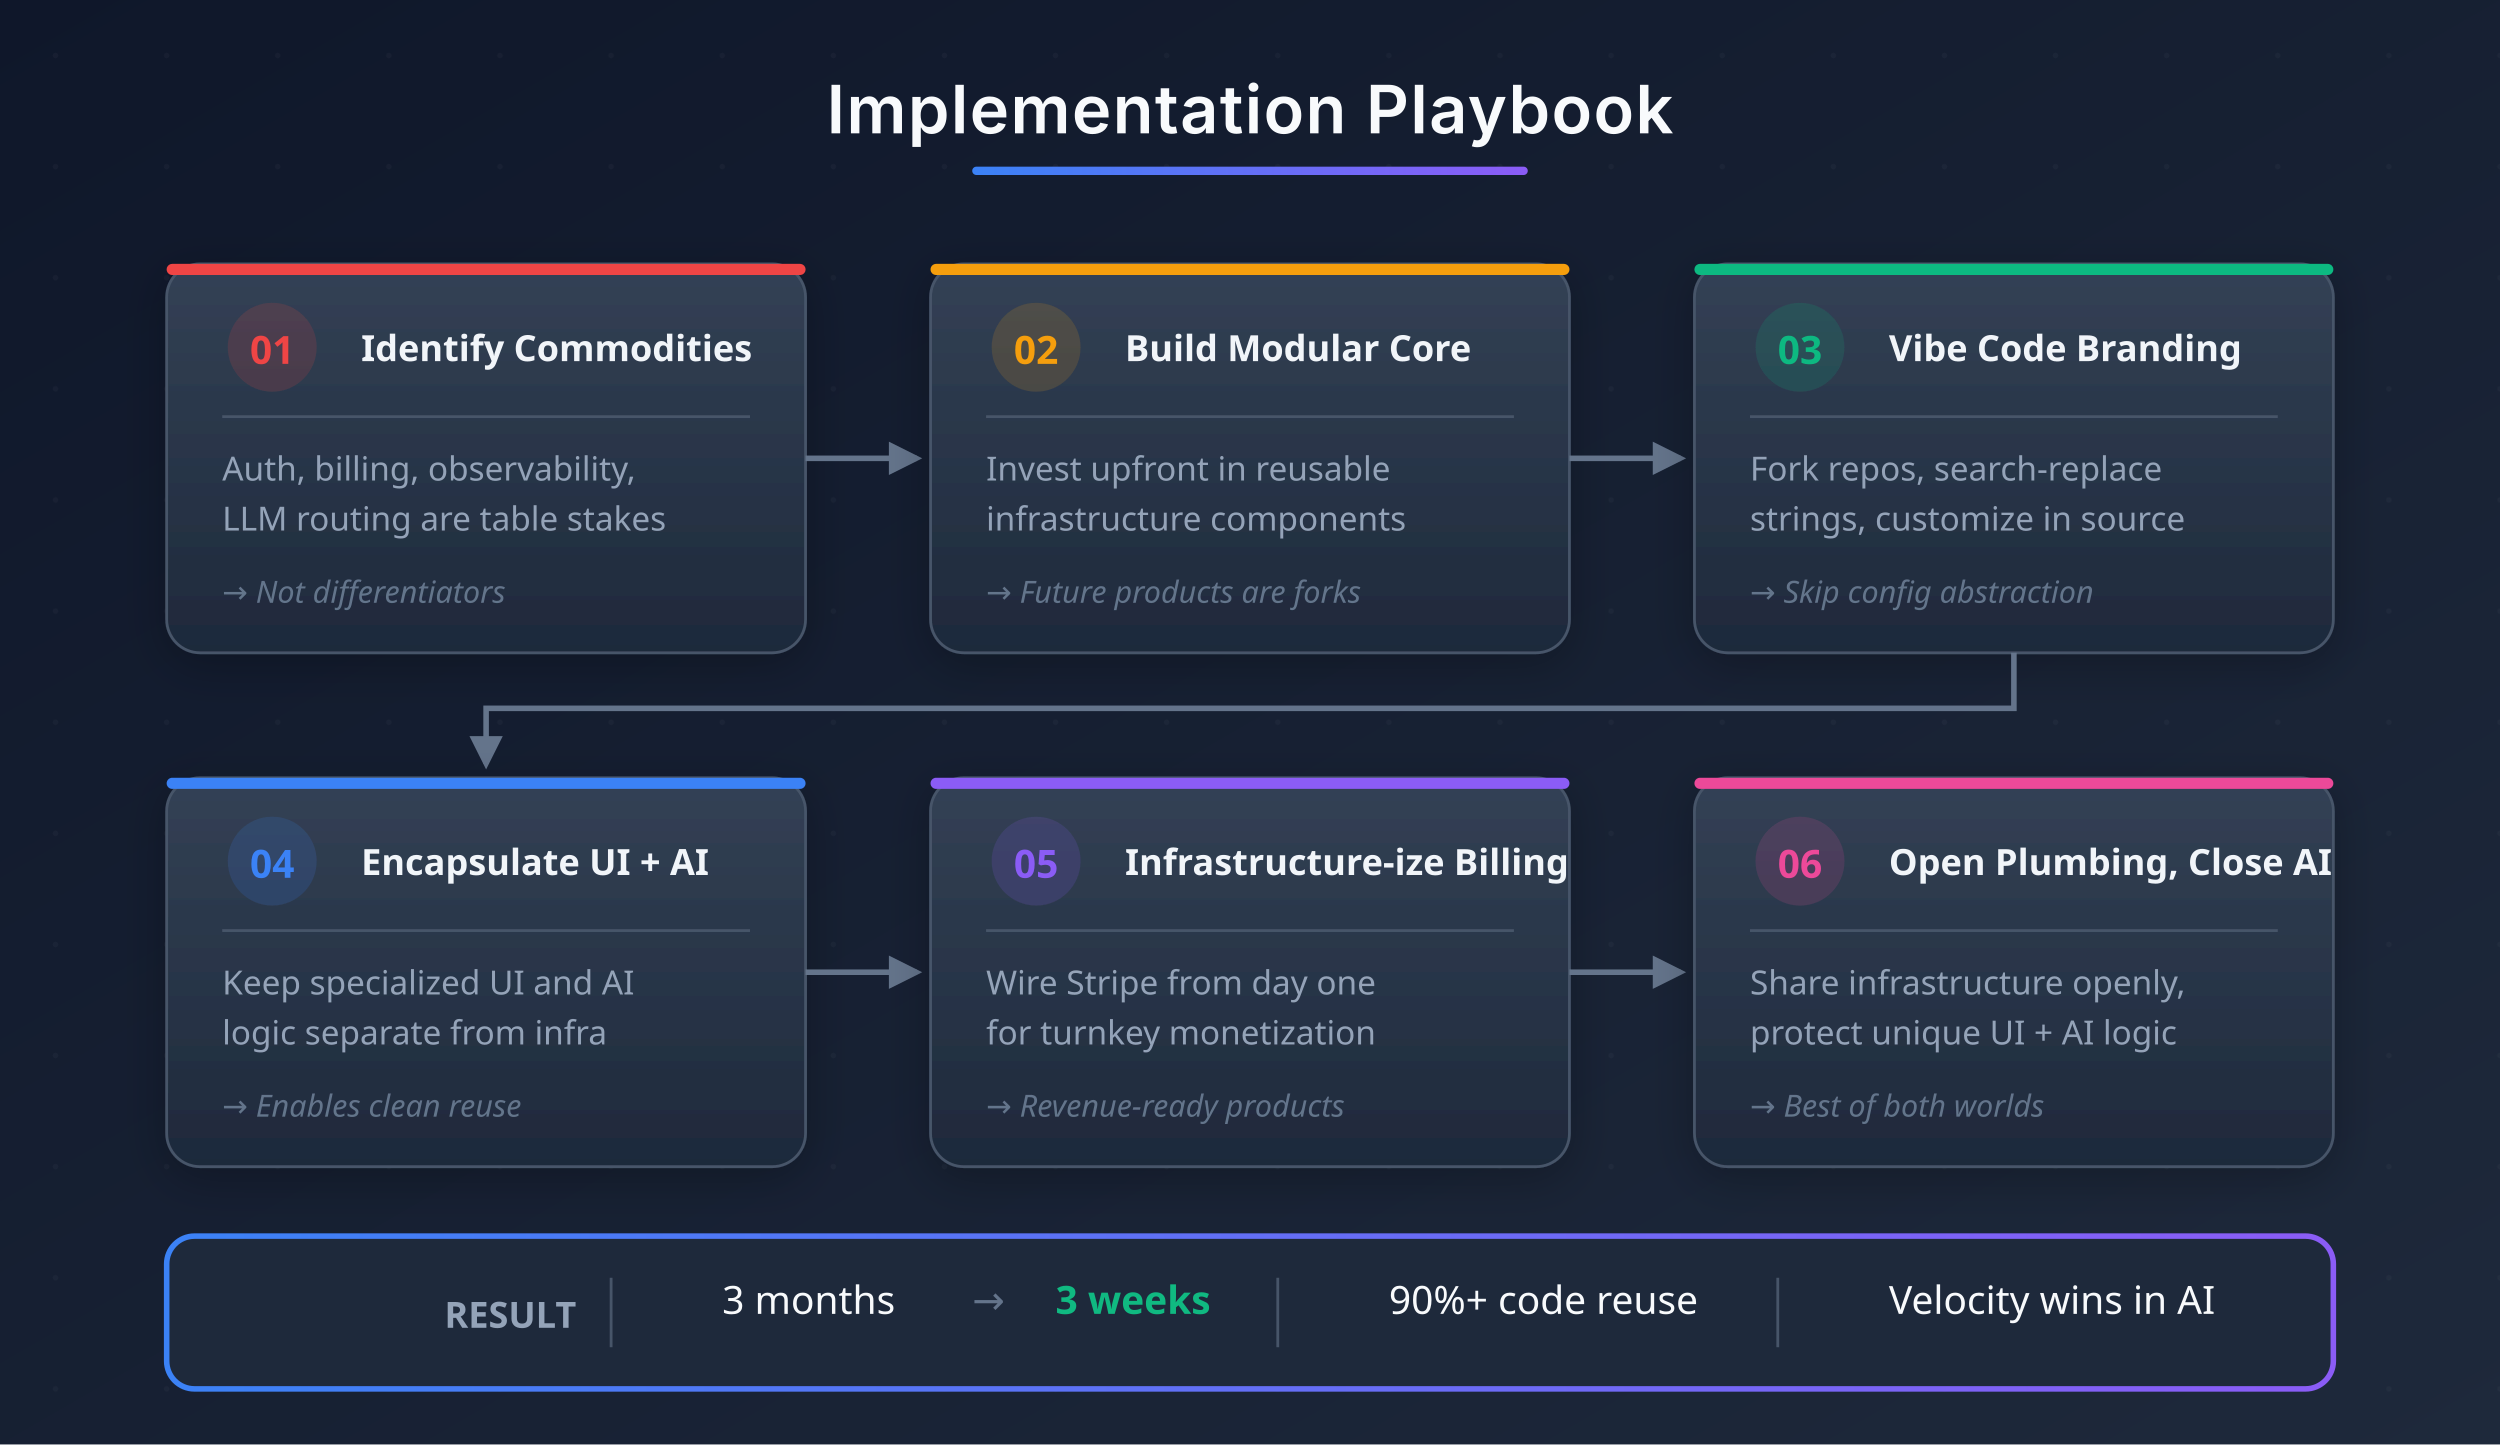
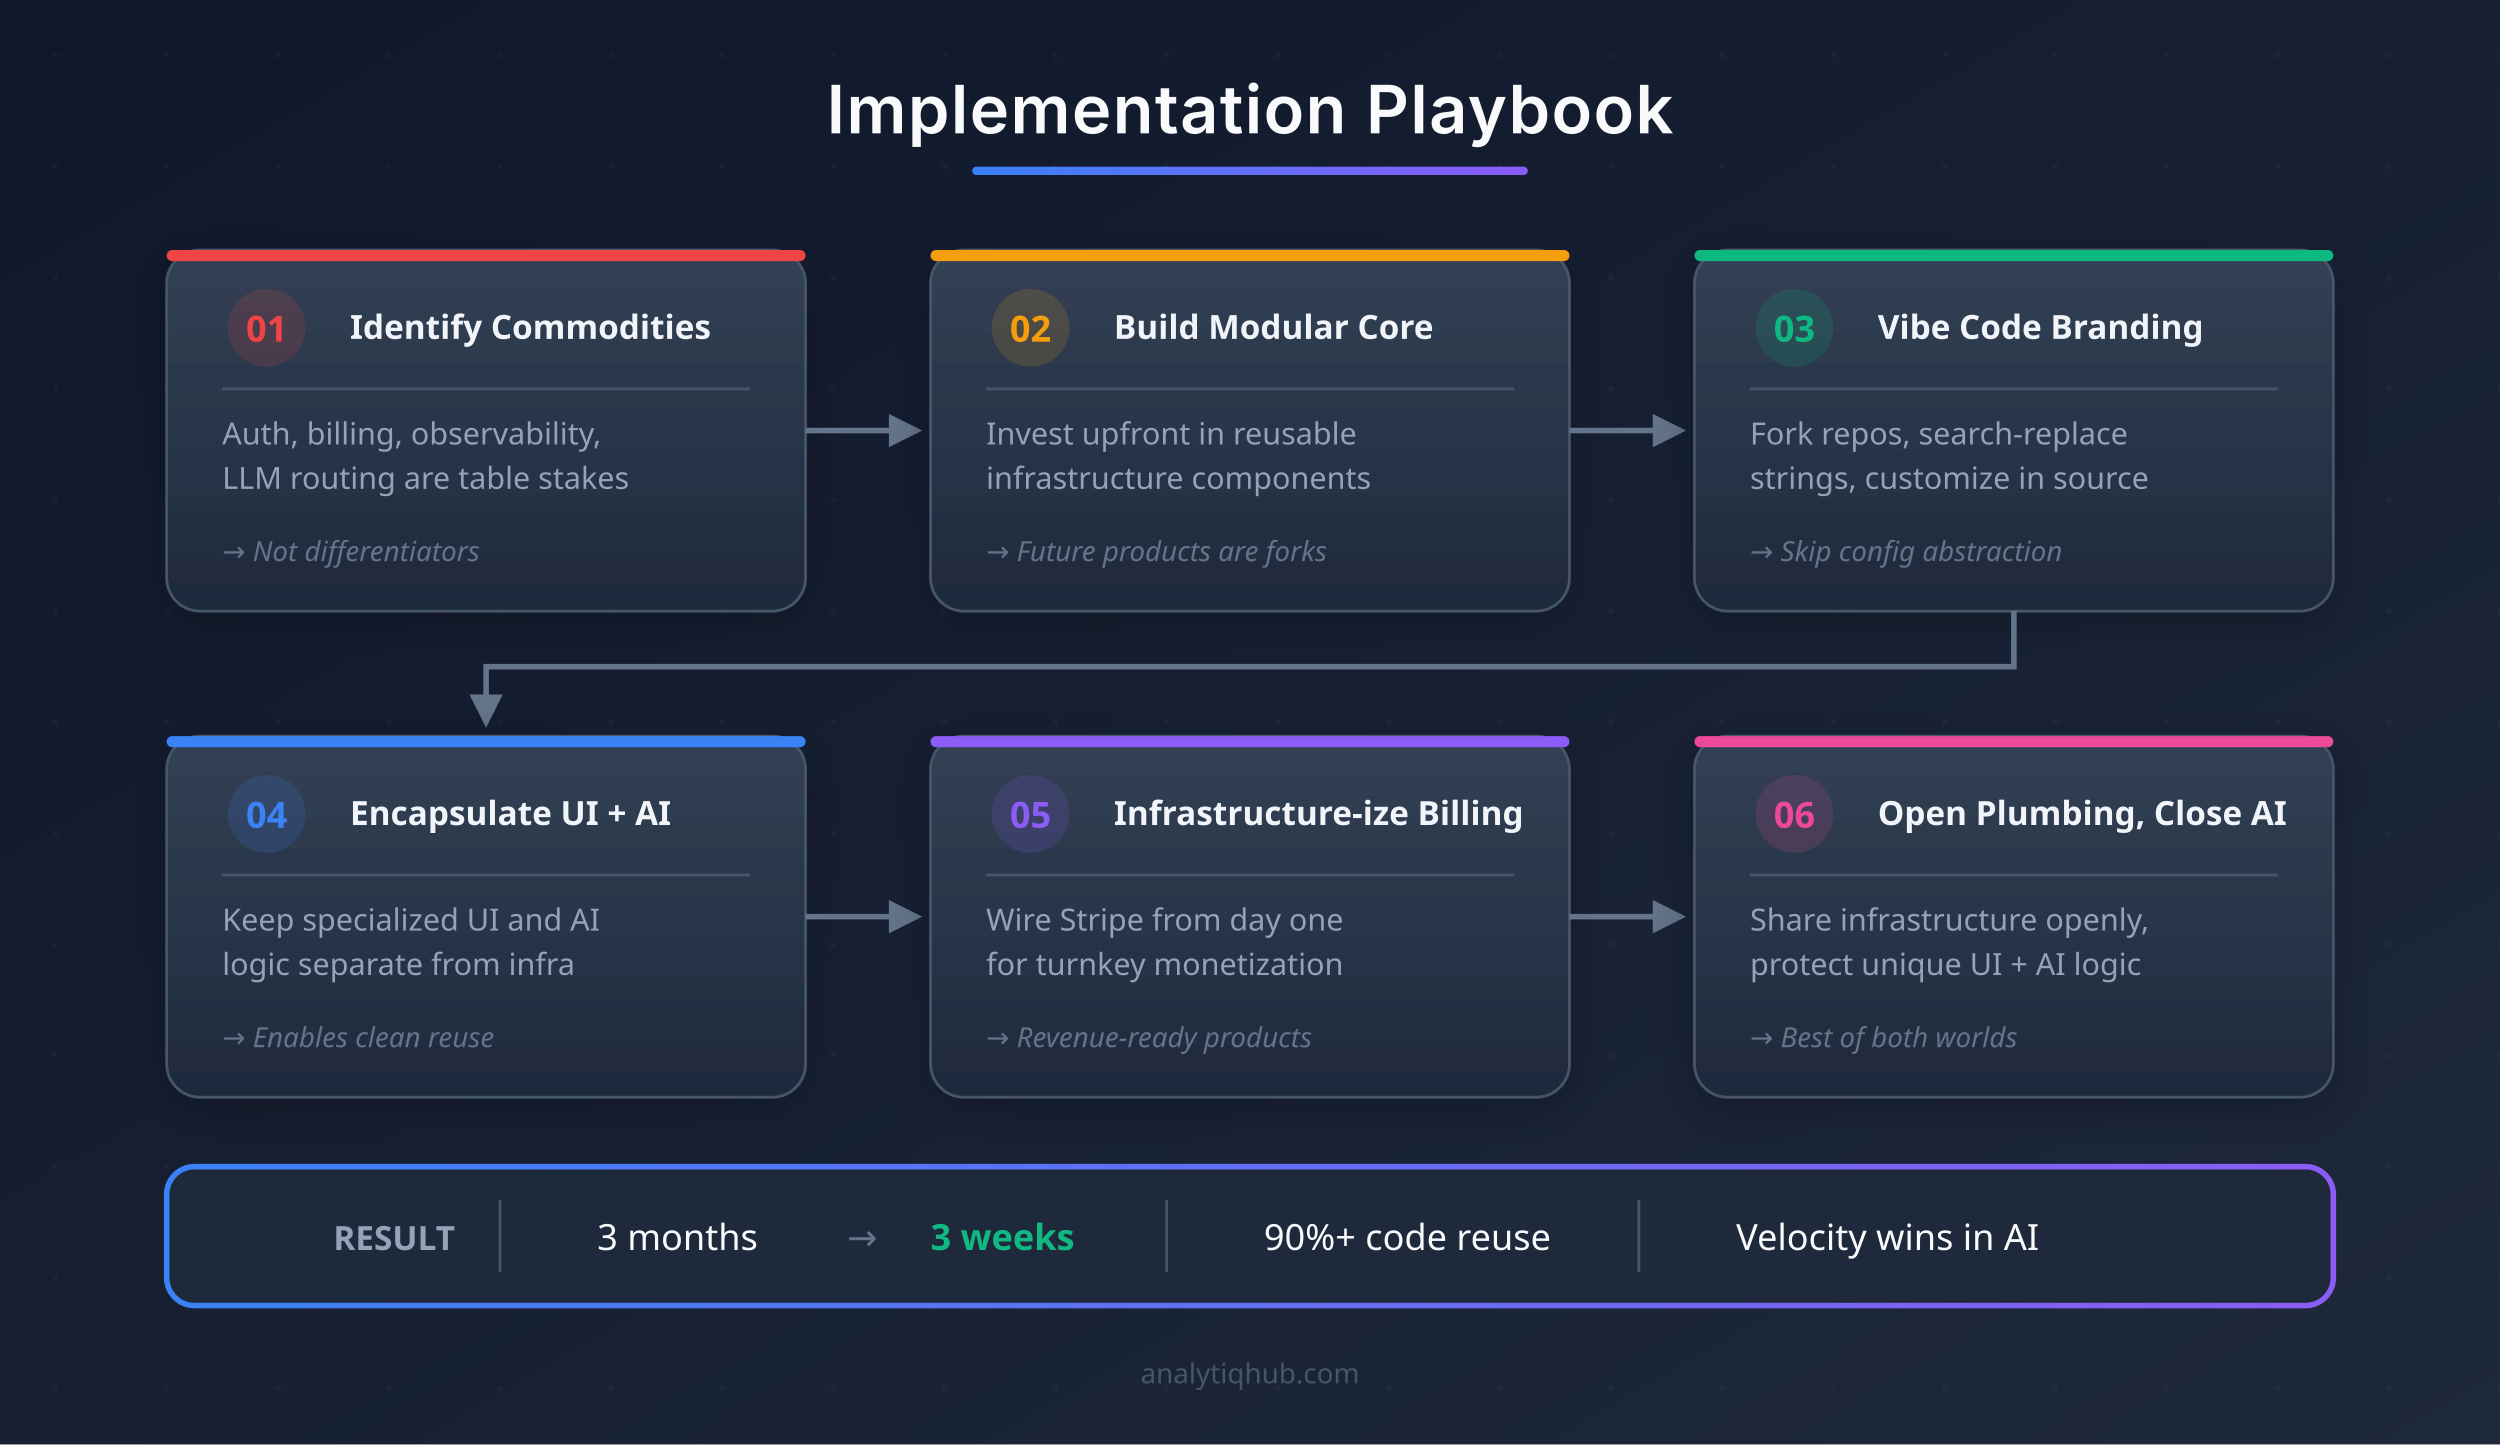
<svg xmlns="http://www.w3.org/2000/svg" viewBox="0 0 900 520">
  <defs>
    <linearGradient id="bgGrad" x1="0%" y1="0%" x2="100%" y2="100%">
      <stop offset="0%" style="stop-color:#0f172a" />
      <stop offset="100%" style="stop-color:#1e293b" />
    </linearGradient>
    <linearGradient id="cardGrad" x1="0%" y1="0%" x2="0%" y2="100%">
      <stop offset="0%" style="stop-color:#334155" />
      <stop offset="100%" style="stop-color:#1e293b" />
    </linearGradient>
    <linearGradient id="accentGrad" x1="0%" y1="0%" x2="100%" y2="0%">
      <stop offset="0%" style="stop-color:#3b82f6" />
      <stop offset="100%" style="stop-color:#8b5cf6" />
    </linearGradient>
    <filter id="cardShadow" x="-10%" y="-10%" width="120%" height="130%">
      <feDropShadow dx="0" dy="4" stdDeviation="8" flood-color="#000" flood-opacity="0.25" />
    </filter>
    <marker id="arrowHead" markerWidth="6" markerHeight="6" refX="5" refY="3" orient="auto" markerUnits="strokeWidth">
      <path d="M 0 0 L 6 3 L 0 6 Z" fill="#64748b" />
    </marker>
    <marker id="arrowHeadDown" markerWidth="6" markerHeight="6" refX="3" refY="5" orient="0" markerUnits="strokeWidth">
      <path d="M 0 0 L 3 6 L 6 0 Z" fill="#64748b" />
    </marker>
  </defs>
  <rect width="900" height="520" fill="url(#bgGrad)" />
  <pattern id="dots" x="0" y="0" width="40" height="40" patternUnits="userSpaceOnUse">
    <circle cx="20" cy="20" r="1" fill="rgba(255,255,255,0.03)" />
  </pattern>
  <rect width="900" height="520" fill="url(#dots)" />
  <text x="450" y="48" font-family="system-ui, -apple-system, BlinkMacSystemFont, 'Segoe UI', sans-serif" font-size="24" font-weight="600" fill="#f8fafc" text-anchor="middle" letter-spacing="0.5">Implementation Playbook</text>
  <rect x="350" y="60" width="200" height="3" rx="1.5" fill="url(#accentGrad)" />
-   <g transform="translate(60, 95)" filter="url(#cardShadow)">
-     <rect width="230" height="140" rx="12" fill="url(#cardGrad)" stroke="#475569" stroke-width="1" />
+   <g transform="translate(60, 90)" filter="url(#cardShadow)">
+     <rect width="230" height="130" rx="12" fill="url(#cardGrad)" stroke="#475569" stroke-width="1" />
    <rect width="230" height="4" rx="2" fill="#ef4444" />
-     <g transform="translate(20, 30)">
-       <circle cx="18" cy="0" r="16" fill="#ef4444" opacity="0.15" />
-       <text x="18" y="6" font-family="system-ui, sans-serif" font-size="14" font-weight="700" fill="#ef4444" text-anchor="middle">01</text>
-       <text x="50" y="5" font-family="system-ui, sans-serif" font-size="13" font-weight="600" fill="#f1f5f9">Identify Commodities</text>
+     <g transform="translate(20, 28)">
+       <circle cx="16" cy="0" r="14" fill="#ef4444" opacity="0.15" />
+       <text x="16" y="5" font-family="system-ui, sans-serif" font-size="13" font-weight="700" fill="#ef4444" text-anchor="middle">01</text>
+       <text x="46" y="4" font-family="system-ui, sans-serif" font-size="12" font-weight="600" fill="#f1f5f9">Identify Commodities</text>
    </g>
-     <line x1="20" y1="55" x2="210" y2="55" stroke="#475569" stroke-width="1" />
-     <text x="20" y="78" font-family="system-ui, sans-serif" font-size="12" fill="#94a3b8">Auth, billing, observability,</text>
-     <text x="20" y="96" font-family="system-ui, sans-serif" font-size="12" fill="#94a3b8">LLM routing are table stakes</text>
-     <text x="20" y="122" font-family="system-ui, sans-serif" font-size="11" fill="#64748b" font-style="italic">→ Not differentiators</text>
+     <line x1="20" y1="50" x2="210" y2="50" stroke="#475569" stroke-width="1" />
+     <text x="20" y="70" font-family="system-ui, sans-serif" font-size="11" fill="#94a3b8">Auth, billing, observability,</text>
+     <text x="20" y="86" font-family="system-ui, sans-serif" font-size="11" fill="#94a3b8">LLM routing are table stakes</text>
+     <text x="20" y="112" font-family="system-ui, sans-serif" font-size="10" fill="#64748b" font-style="italic">→ Not differentiators</text>
  </g>
-   <line x1="290" y1="165" x2="330" y2="165" stroke="#64748b" stroke-width="2" marker-end="url(#arrowHead)" />
-   <g transform="translate(335, 95)" filter="url(#cardShadow)">
-     <rect width="230" height="140" rx="12" fill="url(#cardGrad)" stroke="#475569" stroke-width="1" />
+   <line x1="290" y1="155" x2="330" y2="155" stroke="#64748b" stroke-width="2" marker-end="url(#arrowHead)" />
+   <g transform="translate(335, 90)" filter="url(#cardShadow)">
+     <rect width="230" height="130" rx="12" fill="url(#cardGrad)" stroke="#475569" stroke-width="1" />
    <rect width="230" height="4" rx="2" fill="#f59e0b" />
-     <g transform="translate(20, 30)">
-       <circle cx="18" cy="0" r="16" fill="#f59e0b" opacity="0.15" />
-       <text x="18" y="6" font-family="system-ui, sans-serif" font-size="14" font-weight="700" fill="#f59e0b" text-anchor="middle">02</text>
-       <text x="50" y="5" font-family="system-ui, sans-serif" font-size="13" font-weight="600" fill="#f1f5f9">Build Modular Core</text>
+     <g transform="translate(20, 28)">
+       <circle cx="16" cy="0" r="14" fill="#f59e0b" opacity="0.15" />
+       <text x="16" y="5" font-family="system-ui, sans-serif" font-size="13" font-weight="700" fill="#f59e0b" text-anchor="middle">02</text>
+       <text x="46" y="4" font-family="system-ui, sans-serif" font-size="12" font-weight="600" fill="#f1f5f9">Build Modular Core</text>
    </g>
-     <line x1="20" y1="55" x2="210" y2="55" stroke="#475569" stroke-width="1" />
-     <text x="20" y="78" font-family="system-ui, sans-serif" font-size="12" fill="#94a3b8">Invest upfront in reusable</text>
-     <text x="20" y="96" font-family="system-ui, sans-serif" font-size="12" fill="#94a3b8">infrastructure components</text>
-     <text x="20" y="122" font-family="system-ui, sans-serif" font-size="11" fill="#64748b" font-style="italic">→ Future products are forks</text>
+     <line x1="20" y1="50" x2="210" y2="50" stroke="#475569" stroke-width="1" />
+     <text x="20" y="70" font-family="system-ui, sans-serif" font-size="11" fill="#94a3b8">Invest upfront in reusable</text>
+     <text x="20" y="86" font-family="system-ui, sans-serif" font-size="11" fill="#94a3b8">infrastructure components</text>
+     <text x="20" y="112" font-family="system-ui, sans-serif" font-size="10" fill="#64748b" font-style="italic">→ Future products are forks</text>
  </g>
-   <line x1="565" y1="165" x2="605" y2="165" stroke="#64748b" stroke-width="2" marker-end="url(#arrowHead)" />
-   <g transform="translate(610, 95)" filter="url(#cardShadow)">
-     <rect width="230" height="140" rx="12" fill="url(#cardGrad)" stroke="#475569" stroke-width="1" />
+   <line x1="565" y1="155" x2="605" y2="155" stroke="#64748b" stroke-width="2" marker-end="url(#arrowHead)" />
+   <g transform="translate(610, 90)" filter="url(#cardShadow)">
+     <rect width="230" height="130" rx="12" fill="url(#cardGrad)" stroke="#475569" stroke-width="1" />
    <rect width="230" height="4" rx="2" fill="#10b981" />
-     <g transform="translate(20, 30)">
-       <circle cx="18" cy="0" r="16" fill="#10b981" opacity="0.15" />
-       <text x="18" y="6" font-family="system-ui, sans-serif" font-size="14" font-weight="700" fill="#10b981" text-anchor="middle">03</text>
-       <text x="50" y="5" font-family="system-ui, sans-serif" font-size="13" font-weight="600" fill="#f1f5f9">Vibe Code Branding</text>
+     <g transform="translate(20, 28)">
+       <circle cx="16" cy="0" r="14" fill="#10b981" opacity="0.15" />
+       <text x="16" y="5" font-family="system-ui, sans-serif" font-size="13" font-weight="700" fill="#10b981" text-anchor="middle">03</text>
+       <text x="46" y="4" font-family="system-ui, sans-serif" font-size="12" font-weight="600" fill="#f1f5f9">Vibe Code Branding</text>
    </g>
-     <line x1="20" y1="55" x2="210" y2="55" stroke="#475569" stroke-width="1" />
-     <text x="20" y="78" font-family="system-ui, sans-serif" font-size="12" fill="#94a3b8">Fork repos, search-replace</text>
-     <text x="20" y="96" font-family="system-ui, sans-serif" font-size="12" fill="#94a3b8">strings, customize in source</text>
-     <text x="20" y="122" font-family="system-ui, sans-serif" font-size="11" fill="#64748b" font-style="italic">→ Skip config abstraction</text>
+     <line x1="20" y1="50" x2="210" y2="50" stroke="#475569" stroke-width="1" />
+     <text x="20" y="70" font-family="system-ui, sans-serif" font-size="11" fill="#94a3b8">Fork repos, search-replace</text>
+     <text x="20" y="86" font-family="system-ui, sans-serif" font-size="11" fill="#94a3b8">strings, customize in source</text>
+     <text x="20" y="112" font-family="system-ui, sans-serif" font-size="10" fill="#64748b" font-style="italic">→ Skip config abstraction</text>
  </g>
-   <path d="M 725 235 L 725 255 L 175 255 L 175 275" stroke="#64748b" stroke-width="2" fill="none" marker-end="url(#arrowHeadDown)" />
-   <g transform="translate(60, 280)" filter="url(#cardShadow)">
-     <rect width="230" height="140" rx="12" fill="url(#cardGrad)" stroke="#475569" stroke-width="1" />
+   <path d="M 725 220 L 725 240 L 175 240 L 175 260" stroke="#64748b" stroke-width="2" fill="none" marker-end="url(#arrowHeadDown)" />
+   <g transform="translate(60, 265)" filter="url(#cardShadow)">
+     <rect width="230" height="130" rx="12" fill="url(#cardGrad)" stroke="#475569" stroke-width="1" />
    <rect width="230" height="4" rx="2" fill="#3b82f6" />
-     <g transform="translate(20, 30)">
-       <circle cx="18" cy="0" r="16" fill="#3b82f6" opacity="0.15" />
-       <text x="18" y="6" font-family="system-ui, sans-serif" font-size="14" font-weight="700" fill="#3b82f6" text-anchor="middle">04</text>
-       <text x="50" y="5" font-family="system-ui, sans-serif" font-size="13" font-weight="600" fill="#f1f5f9">Encapsulate UI + AI</text>
+     <g transform="translate(20, 28)">
+       <circle cx="16" cy="0" r="14" fill="#3b82f6" opacity="0.15" />
+       <text x="16" y="5" font-family="system-ui, sans-serif" font-size="13" font-weight="700" fill="#3b82f6" text-anchor="middle">04</text>
+       <text x="46" y="4" font-family="system-ui, sans-serif" font-size="12" font-weight="600" fill="#f1f5f9">Encapsulate UI + AI</text>
    </g>
-     <line x1="20" y1="55" x2="210" y2="55" stroke="#475569" stroke-width="1" />
-     <text x="20" y="78" font-family="system-ui, sans-serif" font-size="12" fill="#94a3b8">Keep specialized UI and AI</text>
-     <text x="20" y="96" font-family="system-ui, sans-serif" font-size="12" fill="#94a3b8">logic separate from infra</text>
-     <text x="20" y="122" font-family="system-ui, sans-serif" font-size="11" fill="#64748b" font-style="italic">→ Enables clean reuse</text>
+     <line x1="20" y1="50" x2="210" y2="50" stroke="#475569" stroke-width="1" />
+     <text x="20" y="70" font-family="system-ui, sans-serif" font-size="11" fill="#94a3b8">Keep specialized UI and AI</text>
+     <text x="20" y="86" font-family="system-ui, sans-serif" font-size="11" fill="#94a3b8">logic separate from infra</text>
+     <text x="20" y="112" font-family="system-ui, sans-serif" font-size="10" fill="#64748b" font-style="italic">→ Enables clean reuse</text>
  </g>
-   <line x1="290" y1="350" x2="330" y2="350" stroke="#64748b" stroke-width="2" marker-end="url(#arrowHead)" />
-   <g transform="translate(335, 280)" filter="url(#cardShadow)">
-     <rect width="230" height="140" rx="12" fill="url(#cardGrad)" stroke="#475569" stroke-width="1" />
+   <line x1="290" y1="330" x2="330" y2="330" stroke="#64748b" stroke-width="2" marker-end="url(#arrowHead)" />
+   <g transform="translate(335, 265)" filter="url(#cardShadow)">
+     <rect width="230" height="130" rx="12" fill="url(#cardGrad)" stroke="#475569" stroke-width="1" />
    <rect width="230" height="4" rx="2" fill="#8b5cf6" />
-     <g transform="translate(20, 30)">
-       <circle cx="18" cy="0" r="16" fill="#8b5cf6" opacity="0.15" />
-       <text x="18" y="6" font-family="system-ui, sans-serif" font-size="14" font-weight="700" fill="#8b5cf6" text-anchor="middle">05</text>
-       <text x="50" y="5" font-family="system-ui, sans-serif" font-size="13" font-weight="600" fill="#f1f5f9">Infrastructure-ize Billing</text>
+     <g transform="translate(20, 28)">
+       <circle cx="16" cy="0" r="14" fill="#8b5cf6" opacity="0.15" />
+       <text x="16" y="5" font-family="system-ui, sans-serif" font-size="13" font-weight="700" fill="#8b5cf6" text-anchor="middle">05</text>
+       <text x="46" y="4" font-family="system-ui, sans-serif" font-size="12" font-weight="600" fill="#f1f5f9">Infrastructure-ize Billing</text>
    </g>
-     <line x1="20" y1="55" x2="210" y2="55" stroke="#475569" stroke-width="1" />
-     <text x="20" y="78" font-family="system-ui, sans-serif" font-size="12" fill="#94a3b8">Wire Stripe from day one</text>
-     <text x="20" y="96" font-family="system-ui, sans-serif" font-size="12" fill="#94a3b8">for turnkey monetization</text>
-     <text x="20" y="122" font-family="system-ui, sans-serif" font-size="11" fill="#64748b" font-style="italic">→ Revenue-ready products</text>
+     <line x1="20" y1="50" x2="210" y2="50" stroke="#475569" stroke-width="1" />
+     <text x="20" y="70" font-family="system-ui, sans-serif" font-size="11" fill="#94a3b8">Wire Stripe from day one</text>
+     <text x="20" y="86" font-family="system-ui, sans-serif" font-size="11" fill="#94a3b8">for turnkey monetization</text>
+     <text x="20" y="112" font-family="system-ui, sans-serif" font-size="10" fill="#64748b" font-style="italic">→ Revenue-ready products</text>
  </g>
-   <line x1="565" y1="350" x2="605" y2="350" stroke="#64748b" stroke-width="2" marker-end="url(#arrowHead)" />
-   <g transform="translate(610, 280)" filter="url(#cardShadow)">
-     <rect width="230" height="140" rx="12" fill="url(#cardGrad)" stroke="#475569" stroke-width="1" />
+   <line x1="565" y1="330" x2="605" y2="330" stroke="#64748b" stroke-width="2" marker-end="url(#arrowHead)" />
+   <g transform="translate(610, 265)" filter="url(#cardShadow)">
+     <rect width="230" height="130" rx="12" fill="url(#cardGrad)" stroke="#475569" stroke-width="1" />
    <rect width="230" height="4" rx="2" fill="#ec4899" />
-     <g transform="translate(20, 30)">
-       <circle cx="18" cy="0" r="16" fill="#ec4899" opacity="0.15" />
-       <text x="18" y="6" font-family="system-ui, sans-serif" font-size="14" font-weight="700" fill="#ec4899" text-anchor="middle">06</text>
-       <text x="50" y="5" font-family="system-ui, sans-serif" font-size="13" font-weight="600" fill="#f1f5f9">Open Plumbing, Close AI</text>
+     <g transform="translate(20, 28)">
+       <circle cx="16" cy="0" r="14" fill="#ec4899" opacity="0.15" />
+       <text x="16" y="5" font-family="system-ui, sans-serif" font-size="13" font-weight="700" fill="#ec4899" text-anchor="middle">06</text>
+       <text x="46" y="4" font-family="system-ui, sans-serif" font-size="12" font-weight="600" fill="#f1f5f9">Open Plumbing, Close AI</text>
    </g>
-     <line x1="20" y1="55" x2="210" y2="55" stroke="#475569" stroke-width="1" />
-     <text x="20" y="78" font-family="system-ui, sans-serif" font-size="12" fill="#94a3b8">Share infrastructure openly,</text>
-     <text x="20" y="96" font-family="system-ui, sans-serif" font-size="12" fill="#94a3b8">protect unique UI + AI logic</text>
-     <text x="20" y="122" font-family="system-ui, sans-serif" font-size="11" fill="#64748b" font-style="italic">→ Best of both worlds</text>
+     <line x1="20" y1="50" x2="210" y2="50" stroke="#475569" stroke-width="1" />
+     <text x="20" y="70" font-family="system-ui, sans-serif" font-size="11" fill="#94a3b8">Share infrastructure openly,</text>
+     <text x="20" y="86" font-family="system-ui, sans-serif" font-size="11" fill="#94a3b8">protect unique UI + AI logic</text>
+     <text x="20" y="112" font-family="system-ui, sans-serif" font-size="10" fill="#64748b" font-style="italic">→ Best of both worlds</text>
  </g>
-   <g transform="translate(60, 445)">
-     <rect width="780" height="55" rx="10" fill="#1e293b" stroke="url(#accentGrad)" stroke-width="2" />
-     <text x="100" y="33" font-family="system-ui, sans-serif" font-size="13" font-weight="600" fill="#94a3b8">RESULT</text>
-     <line x1="160" y1="15" x2="160" y2="40" stroke="#475569" stroke-width="1" />
-     <text x="200" y="28" font-family="system-ui, sans-serif" font-size="14" fill="#f8fafc">3 months</text>
-     <text x="290" y="28" font-family="system-ui, sans-serif" font-size="14" fill="#64748b">→</text>
-     <text x="320" y="28" font-family="system-ui, sans-serif" font-size="14" font-weight="600" fill="#10b981">3 weeks</text>
-     <line x1="400" y1="15" x2="400" y2="40" stroke="#475569" stroke-width="1" />
-     <text x="440" y="28" font-family="system-ui, sans-serif" font-size="14" fill="#f8fafc">90%+ code reuse</text>
-     <line x1="580" y1="15" x2="580" y2="40" stroke="#475569" stroke-width="1" />
-     <text x="620" y="28" font-family="system-ui, sans-serif" font-size="14" fill="#f8fafc">Velocity wins in AI</text>
+   <g transform="translate(60, 420)">
+     <rect width="780" height="50" rx="10" fill="#1e293b" stroke="url(#accentGrad)" stroke-width="2" />
+     <text x="60" y="30" font-family="system-ui, sans-serif" font-size="12" font-weight="600" fill="#94a3b8">RESULT</text>
+     <line x1="120" y1="12" x2="120" y2="38" stroke="#475569" stroke-width="1" />
+     <text x="155" y="30" font-family="system-ui, sans-serif" font-size="13" fill="#f8fafc">3 months</text>
+     <text x="245" y="30" font-family="system-ui, sans-serif" font-size="13" fill="#64748b">→</text>
+     <text x="275" y="30" font-family="system-ui, sans-serif" font-size="13" font-weight="600" fill="#10b981">3 weeks</text>
+     <line x1="360" y1="12" x2="360" y2="38" stroke="#475569" stroke-width="1" />
+     <text x="395" y="30" font-family="system-ui, sans-serif" font-size="13" fill="#f8fafc">90%+ code reuse</text>
+     <line x1="530" y1="12" x2="530" y2="38" stroke="#475569" stroke-width="1" />
+     <text x="565" y="30" font-family="system-ui, sans-serif" font-size="13" fill="#f8fafc">Velocity wins in AI</text>
  </g>
+   <text x="450" y="498" font-family="system-ui, sans-serif" font-size="10" fill="#475569" text-anchor="middle">analytiqhub.com</text>
</svg>
